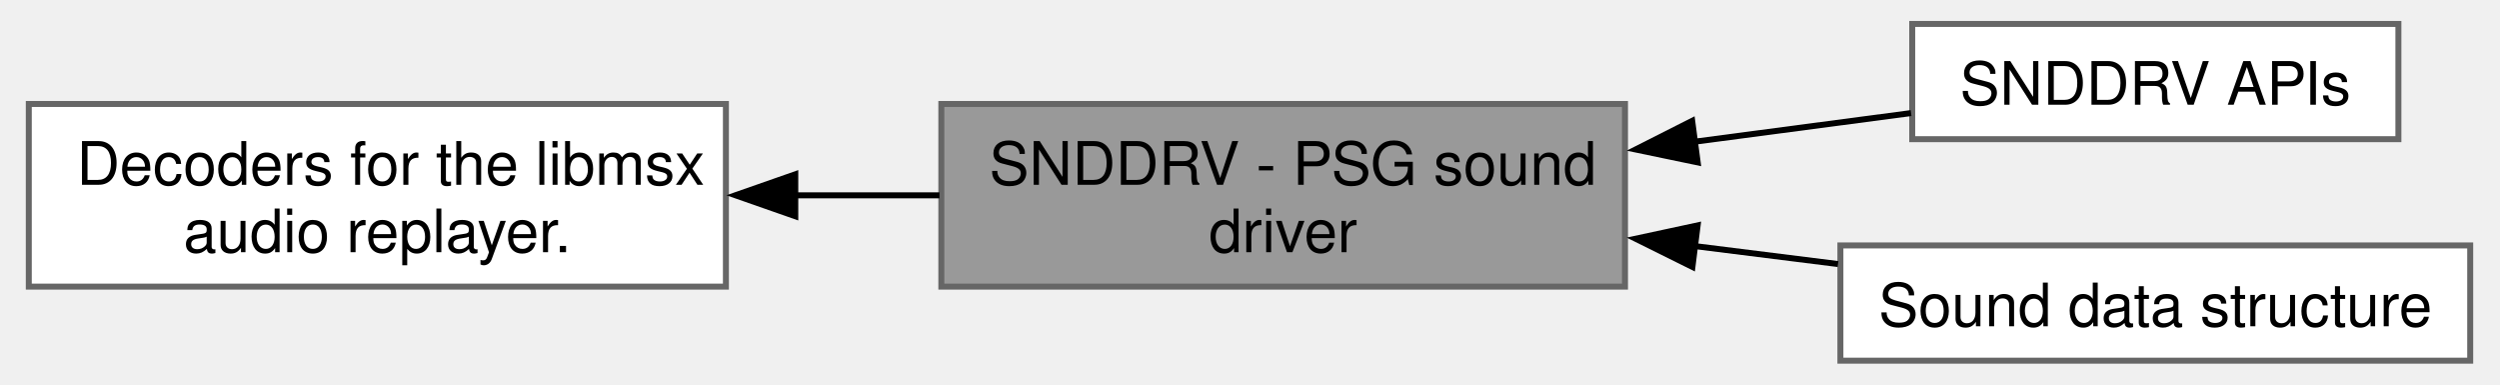
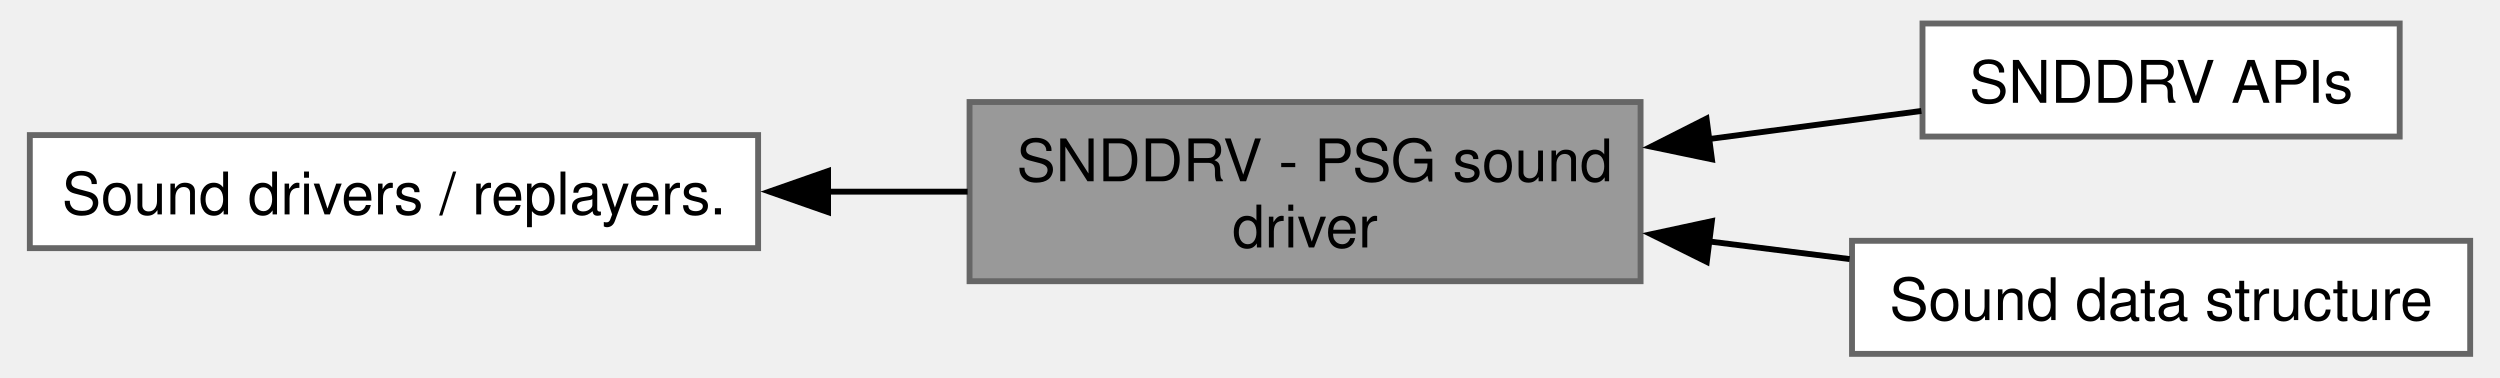
- <svg xmlns="http://www.w3.org/2000/svg" xmlns:xlink="http://www.w3.org/1999/xlink" width="416pt" height="64pt" viewBox="0.00 0.00 416.00 64.25">
+ <svg xmlns="http://www.w3.org/2000/svg" xmlns:xlink="http://www.w3.org/1999/xlink" width="424pt" height="64pt" viewBox="0.00 0.00 423.50 64.25">
  <g id="graph0" class="graph" transform="scale(1 1) rotate(0) translate(4 60.25)">
    <g id="Node000002" class="node">
      <g id="a_Node000002">
-         <a xlink:href="group__AUDIO__DECODERS.html" target="_top" xlink:title="Audio/Sound drivers that implements the libmsx audio decoder interfaces.">
-           <polygon fill="white" stroke="#666666" points="116.5,-42.88 0,-42.88 0,-12.37 116.5,-12.37 116.5,-42.88" />
-           <text text-anchor="start" x="8" y="-29.38" font-family="Helvetica,sans-Serif" font-size="10.00">Decoders for the libmsx</text>
-           <text text-anchor="middle" x="58.25" y="-18.12" font-family="Helvetica,sans-Serif" font-size="10.00"> audio replayer.</text>
+         <a xlink:href="group__LIBMSX__REPLAYER.html" target="_top" xlink:title=" ">
+           <polygon fill="white" stroke="#666666" points="124,-37.25 0,-37.25 0,-18 124,-18 124,-37.25" />
+           <text text-anchor="middle" x="62" y="-23.75" font-family="Helvetica,sans-Serif" font-size="10.00">Sound drivers / replayers.</text>
        </a>
      </g>
    </g>
    <g id="Node000001" class="node">
      <g id="a_Node000001">
-         <a xlink:title="#include &lt;snddrv.h&gt;">
-           <polygon fill="#999999" stroke="#666666" points="266.75,-42.88 152.5,-42.88 152.5,-12.37 266.75,-12.37 266.75,-42.88" />
-           <text text-anchor="start" x="160.5" y="-29.38" font-family="Helvetica,sans-Serif" font-size="10.00">SNDDRV - PSG sound</text>
-           <text text-anchor="middle" x="209.62" y="-18.12" font-family="Helvetica,sans-Serif" font-size="10.00"> driver</text>
+         <a xlink:title="#include &lt;snddrv.h&gt; SNDDRV is a PSG sound driver inspired by Arkos Tracker 2.">
+           <polygon fill="#999999" stroke="#666666" points="274.25,-42.88 160,-42.88 160,-12.37 274.25,-12.37 274.25,-42.88" />
+           <text text-anchor="start" x="168" y="-29.38" font-family="Helvetica,sans-Serif" font-size="10.00">SNDDRV - PSG sound</text>
+           <text text-anchor="middle" x="217.12" y="-18.12" font-family="Helvetica,sans-Serif" font-size="10.00"> driver</text>
        </a>
      </g>
    </g>
    <g id="edge1" class="edge">
-       <path fill="none" stroke="black" d="M127.95,-27.62C136.06,-27.62 144.27,-27.62 152.19,-27.62" />
-       <polygon fill="black" stroke="black" points="128.09,-24.13 118.09,-27.63 128.09,-31.13 128.09,-24.13" />
+       <path fill="none" stroke="black" d="M135.71,-27.62C143.76,-27.62 151.86,-27.62 159.67,-27.62" />
+       <polygon fill="black" stroke="black" points="135.91,-24.13 125.91,-27.63 135.91,-31.13 135.91,-24.13" />
    </g>
    <g id="Node000004" class="node">
      <g id="a_Node000004">
        <a xlink:href="group__SNDDRV__API.html" target="_top" xlink:title="SNDDRV APIs.">
-           <polygon fill="white" stroke="#666666" points="396,-56.25 314.75,-56.25 314.75,-37 396,-37 396,-56.25" />
-           <text text-anchor="middle" x="355.38" y="-42.75" font-family="Helvetica,sans-Serif" font-size="10.00">SNDDRV APIs</text>
+           <polygon fill="white" stroke="#666666" points="403.5,-56.25 322.25,-56.25 322.25,-37 403.5,-37 403.5,-56.25" />
+           <text text-anchor="middle" x="362.88" y="-42.75" font-family="Helvetica,sans-Serif" font-size="10.00">SNDDRV APIs</text>
        </a>
      </g>
    </g>
    <g id="edge3" class="edge">
-       <path fill="none" stroke="black" d="M278.33,-36.57C290.74,-38.21 303.31,-39.88 314.56,-41.36" />
-       <polygon fill="black" stroke="black" points="278.9,-33.12 268.53,-35.28 277.98,-40.06 278.9,-33.12" />
+       <path fill="none" stroke="black" d="M285.83,-36.57C298.24,-38.21 310.81,-39.88 322.06,-41.36" />
+       <polygon fill="black" stroke="black" points="286.4,-33.12 276.03,-35.28 285.48,-40.06 286.4,-33.12" />
    </g>
    <g id="Node000003" class="node">
      <g id="a_Node000003">
        <a xlink:href="group__SNDDRV__DATA.html" target="_top" xlink:title="Sound data structure for SNDDRV.">
-           <polygon fill="white" stroke="#666666" points="408,-19.25 302.75,-19.25 302.75,0 408,0 408,-19.25" />
-           <text text-anchor="middle" x="355.38" y="-5.75" font-family="Helvetica,sans-Serif" font-size="10.00">Sound data structure</text>
+           <polygon fill="white" stroke="#666666" points="415.5,-19.25 310.25,-19.25 310.25,0 415.5,0 415.5,-19.25" />
+           <text text-anchor="middle" x="362.88" y="-5.75" font-family="Helvetica,sans-Serif" font-size="10.00">Sound data structure</text>
        </a>
      </g>
    </g>
    <g id="edge2" class="edge">
-       <path fill="none" stroke="black" d="M278.34,-19.15C286.41,-18.13 294.55,-17.12 302.35,-16.14" />
-       <polygon fill="black" stroke="black" points="278.02,-15.66 268.53,-20.37 278.89,-22.6 278.02,-15.66" />
+       <path fill="none" stroke="black" d="M285.84,-19.15C293.91,-18.13 302.05,-17.12 309.85,-16.14" />
+       <polygon fill="black" stroke="black" points="285.52,-15.66 276.03,-20.37 286.39,-22.6 285.52,-15.66" />
    </g>
  </g>
</svg>
